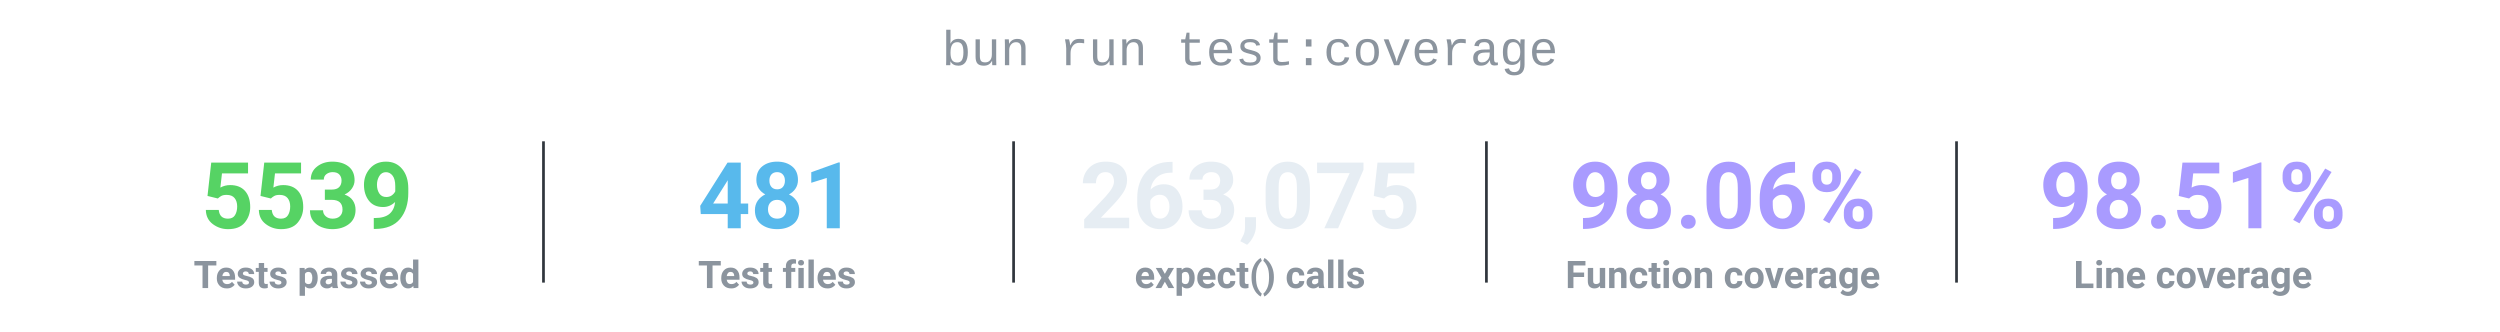
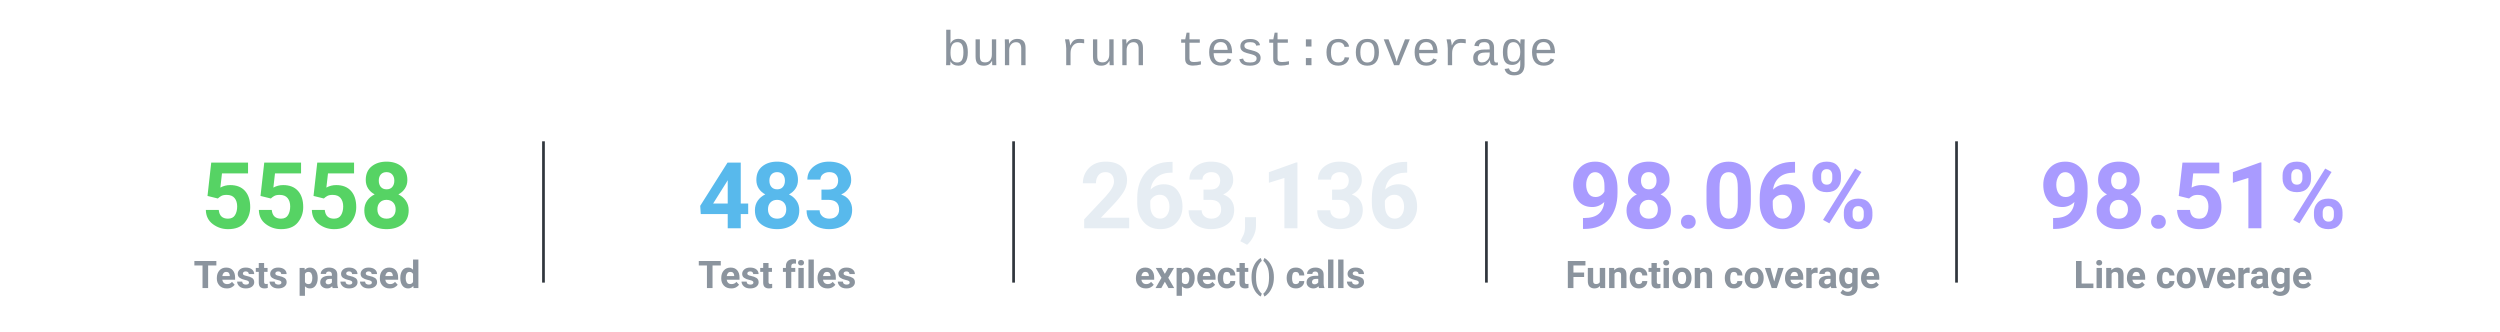
- <svg xmlns="http://www.w3.org/2000/svg" viewBox="0 0 920 122" width="920" height="122" role="img" aria-label="bun run test:coverage — 5539 tests passed, 481 test files, 263,075 expect() calls, 98.06% function coverage, 98.51% line coverage">
+ <svg xmlns="http://www.w3.org/2000/svg" viewBox="0 0 920 122" width="920" height="122" role="img" aria-label="bun run test:coverage — 5558 tests passed, 483 test files, 263,136 expect() calls, 98.06% function coverage, 98.51% line coverage">
  <style>
    .cmd { font-family: ui-monospace, SFMono-Regular, 'SF Mono', Menlo, Consolas, 'Liberation Mono', monospace; font-weight: 500; font-size: 18px; }
    .val { font-family: system-ui, -apple-system, BlinkMacSystemFont, 'Segoe UI', Roboto, sans-serif; font-weight: 700; font-size: 34px; }
    .lbl { font-family: system-ui, -apple-system, BlinkMacSystemFont, 'Segoe UI', Roboto, sans-serif; font-weight: 600; font-size: 14px; }
  </style>
  <text x="460" y="24" text-anchor="middle" class="cmd" fill="#8b949e">bun run test:coverage</text>
  <line x1="200" y1="52" x2="200" y2="104" stroke="#30363d" stroke-width="1" />
  <line x1="373" y1="52" x2="373" y2="104" stroke="#30363d" stroke-width="1" />
  <line x1="547" y1="52" x2="547" y2="104" stroke="#30363d" stroke-width="1" />
  <line x1="720" y1="52" x2="720" y2="104" stroke="#30363d" stroke-width="1" />
-   <text x="113" y="84" text-anchor="middle" class="val" fill="#56d364">5539</text>
+   <text x="113" y="84" text-anchor="middle" class="val" fill="#56d364">5558</text>
  <text x="113" y="106" text-anchor="middle" class="lbl" fill="#8b949e">Tests passed</text>
-   <text x="286" y="84" text-anchor="middle" class="val" fill="#58b9ec">481</text>
+   <text x="286" y="84" text-anchor="middle" class="val" fill="#58b9ec">483</text>
  <text x="286" y="106" text-anchor="middle" class="lbl" fill="#8b949e">Test files</text>
-   <text x="460" y="84" text-anchor="middle" class="val" fill="#e6edf3">263,075</text>
+   <text x="460" y="84" text-anchor="middle" class="val" fill="#e6edf3">263,136</text>
  <text x="460" y="106" text-anchor="middle" class="lbl" fill="#8b949e">expect() calls</text>
  <text x="634" y="84" text-anchor="middle" class="val" fill="#a99bff">98.06%</text>
  <text x="634" y="106" text-anchor="middle" class="lbl" fill="#8b949e">Function coverage</text>
  <text x="807" y="84" text-anchor="middle" class="val" fill="#a99bff">98.51%</text>
  <text x="807" y="106" text-anchor="middle" class="lbl" fill="#8b949e">Line coverage</text>
</svg>
